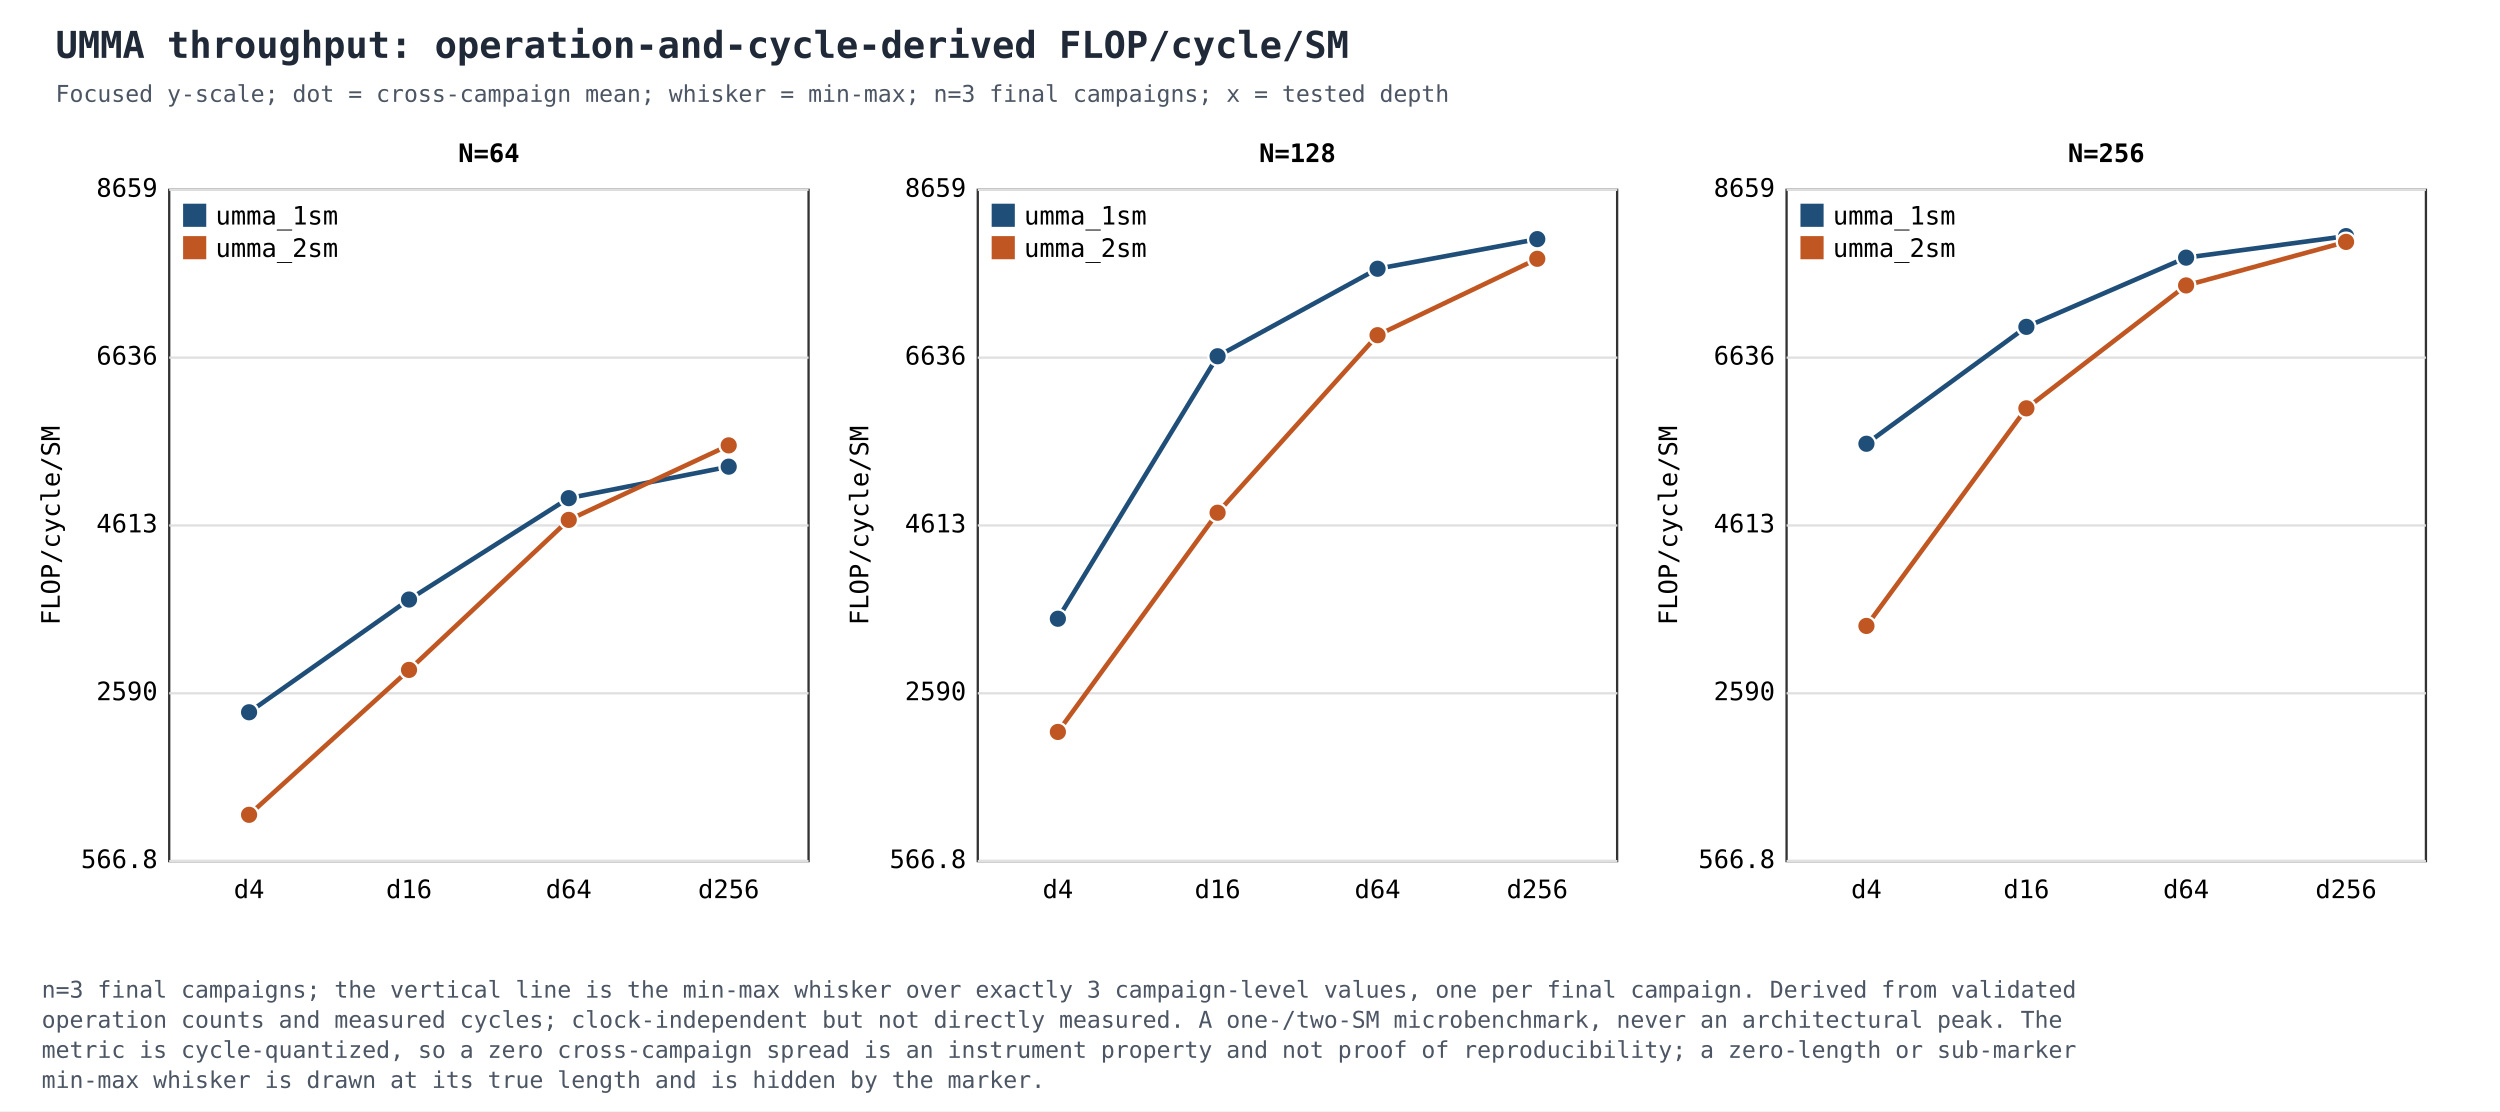
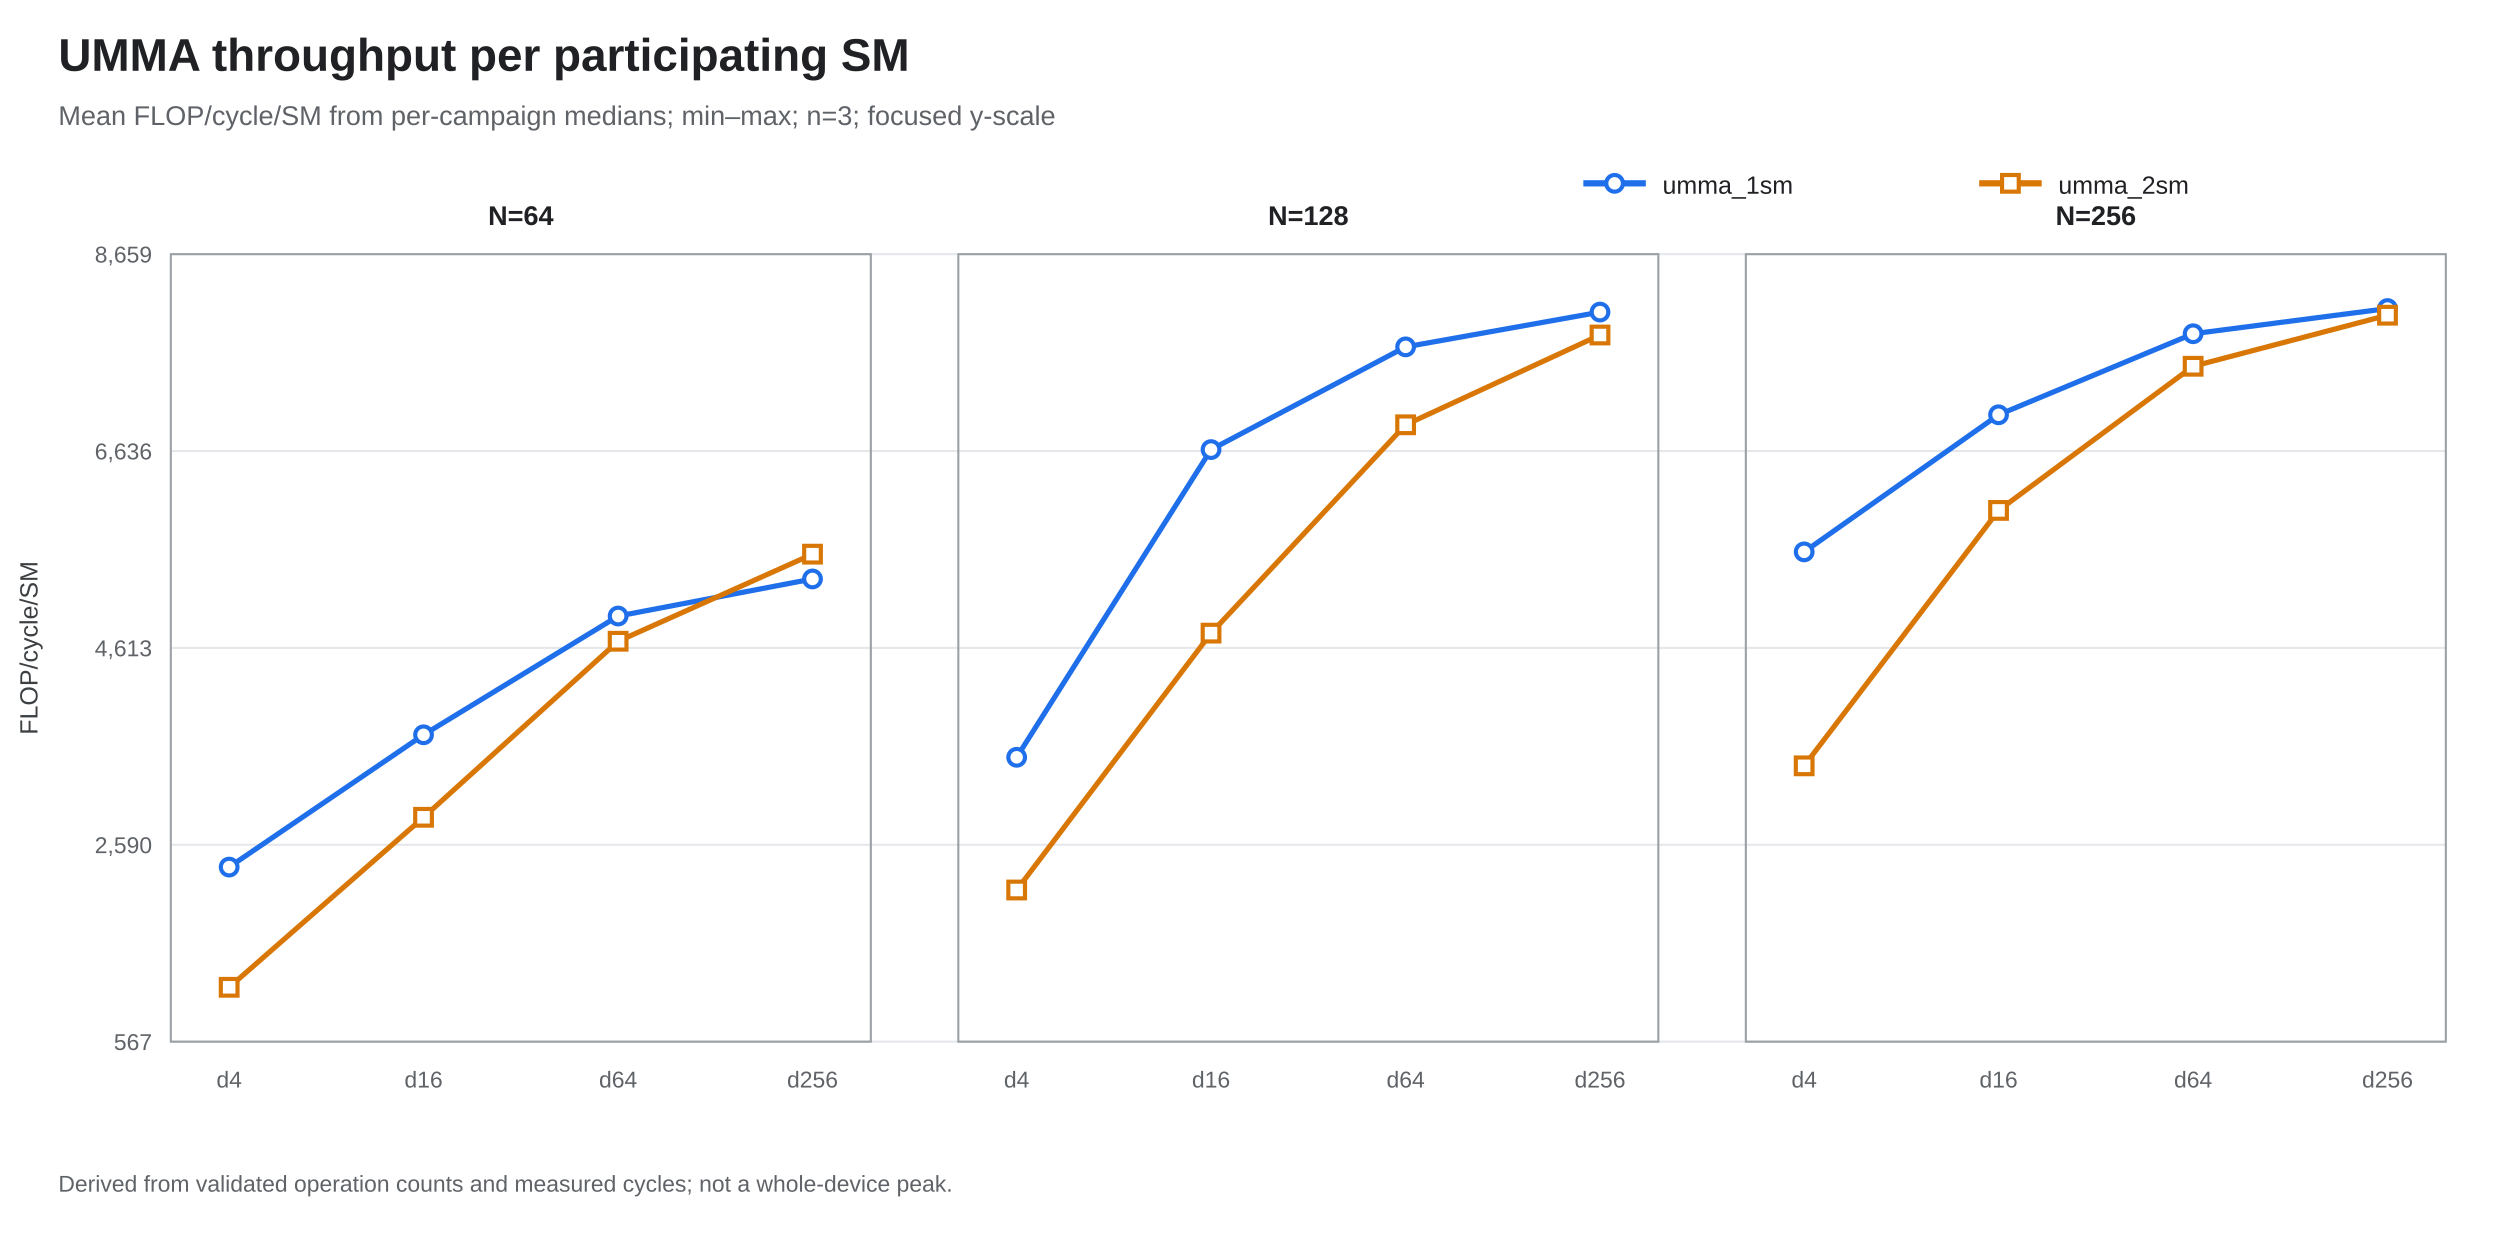
- <svg xmlns="http://www.w3.org/2000/svg" viewBox="0 0 1080 480" width="1080" height="480" font-family="monospace" font-size="11">
-   <rect x="0" y="0" width="1080" height="480" fill="#ffffff" stroke="none" />
-   <text x="24" y="25" font-size="16" font-weight="bold" fill="#1f2937">UMMA throughput: operation-and-cycle-derived FLOP/cycle/SM</text>
-   <text x="24" y="44" font-size="10" fill="#4b5563">Focused y-scale; dot = cross-campaign mean; whisker = min-max; n=3 final campaigns; x = tested depth</text>
-   <text x="211.2" y="70.0" text-anchor="middle" font-weight="bold">N=64</text>
-   <rect x="73.1" y="82.0" width="276.2" height="290.0" fill="none" stroke="#333333" stroke-width="1" />
-   <line x1="73.1" y1="372.0" x2="349.3" y2="372.0" stroke="#e0e0e0" stroke-width="1" />
-   <text x="68.1" y="375.0" text-anchor="end">566.8</text>
-   <line x1="73.1" y1="299.5" x2="349.3" y2="299.5" stroke="#e0e0e0" stroke-width="1" />
-   <text x="68.1" y="302.5" text-anchor="end">2590</text>
-   <line x1="73.1" y1="227.0" x2="349.3" y2="227.0" stroke="#e0e0e0" stroke-width="1" />
-   <text x="68.1" y="230.0" text-anchor="end">4613</text>
-   <line x1="73.1" y1="154.5" x2="349.3" y2="154.5" stroke="#e0e0e0" stroke-width="1" />
-   <text x="68.1" y="157.5" text-anchor="end">6636</text>
-   <line x1="73.1" y1="82.0" x2="349.3" y2="82.0" stroke="#e0e0e0" stroke-width="1" />
-   <text x="68.1" y="85.0" text-anchor="end">8659</text>
-   <text x="25.8" y="227.0" text-anchor="middle" transform="rotate(-90 25.8 227.0)">FLOP/cycle/SM</text>
-   <text x="107.6" y="388.0" text-anchor="middle">d4</text>
-   <text x="176.7" y="388.0" text-anchor="middle">d16</text>
-   <text x="245.7" y="388.0" text-anchor="middle">d64</text>
-   <text x="314.8" y="388.0" text-anchor="middle">d256</text>
-   <line x1="107.6" y1="307.7" x2="107.6" y2="307.7" stroke="#1f4e79" stroke-width="1.5" />
-   <line x1="176.7" y1="259.0" x2="176.7" y2="259.0" stroke="#1f4e79" stroke-width="1.5" />
-   <line x1="245.7" y1="215.2" x2="245.7" y2="215.2" stroke="#1f4e79" stroke-width="1.5" />
-   <line x1="314.8" y1="201.6" x2="314.8" y2="201.6" stroke="#1f4e79" stroke-width="1.5" />
-   <polyline points="107.6,307.7 176.7,259.0 245.7,215.2 314.8,201.6" fill="none" stroke="#1f4e79" stroke-width="2" />
-   <circle cx="107.6" cy="307.7" r="4" fill="#1f4e79" stroke="#ffffff" stroke-width="1" />
-   <circle cx="176.7" cy="259.0" r="4" fill="#1f4e79" stroke="#ffffff" stroke-width="1" />
-   <circle cx="245.7" cy="215.2" r="4" fill="#1f4e79" stroke="#ffffff" stroke-width="1" />
-   <circle cx="314.8" cy="201.6" r="4" fill="#1f4e79" stroke="#ffffff" stroke-width="1" />
-   <rect x="79.1" y="88.0" width="10" height="10" fill="#1f4e79" />
-   <text x="93.1" y="97.0">umma_1sm</text>
-   <line x1="107.6" y1="352.0" x2="107.6" y2="352.0" stroke="#c05621" stroke-width="1.5" />
-   <line x1="176.7" y1="289.4" x2="176.7" y2="289.4" stroke="#c05621" stroke-width="1.5" />
-   <line x1="245.7" y1="224.6" x2="245.7" y2="224.6" stroke="#c05621" stroke-width="1.5" />
-   <line x1="314.8" y1="192.4" x2="314.8" y2="192.4" stroke="#c05621" stroke-width="1.5" />
-   <polyline points="107.6,352.0 176.7,289.4 245.7,224.6 314.8,192.4" fill="none" stroke="#c05621" stroke-width="2" />
-   <circle cx="107.6" cy="352.0" r="4" fill="#c05621" stroke="#ffffff" stroke-width="1" />
-   <circle cx="176.7" cy="289.4" r="4" fill="#c05621" stroke="#ffffff" stroke-width="1" />
-   <circle cx="245.7" cy="224.6" r="4" fill="#c05621" stroke="#ffffff" stroke-width="1" />
-   <circle cx="314.8" cy="192.4" r="4" fill="#c05621" stroke="#ffffff" stroke-width="1" />
-   <rect x="79.1" y="102.0" width="10" height="10" fill="#c05621" />
-   <text x="93.1" y="111.0">umma_2sm</text>
-   <text x="560.5" y="70.0" text-anchor="middle" font-weight="bold">N=128</text>
-   <rect x="422.4" y="82.0" width="276.2" height="290.0" fill="none" stroke="#333333" stroke-width="1" />
-   <line x1="422.4" y1="372.0" x2="698.7" y2="372.0" stroke="#e0e0e0" stroke-width="1" />
-   <text x="417.4" y="375.0" text-anchor="end">566.8</text>
-   <line x1="422.4" y1="299.5" x2="698.7" y2="299.5" stroke="#e0e0e0" stroke-width="1" />
-   <text x="417.4" y="302.5" text-anchor="end">2590</text>
-   <line x1="422.4" y1="227.0" x2="698.7" y2="227.0" stroke="#e0e0e0" stroke-width="1" />
-   <text x="417.4" y="230.0" text-anchor="end">4613</text>
-   <line x1="422.4" y1="154.5" x2="698.7" y2="154.5" stroke="#e0e0e0" stroke-width="1" />
-   <text x="417.4" y="157.5" text-anchor="end">6636</text>
-   <line x1="422.4" y1="82.0" x2="698.7" y2="82.0" stroke="#e0e0e0" stroke-width="1" />
-   <text x="417.4" y="85.0" text-anchor="end">8659</text>
-   <text x="375.1" y="227.0" text-anchor="middle" transform="rotate(-90 375.1 227.0)">FLOP/cycle/SM</text>
-   <text x="457.0" y="388.0" text-anchor="middle">d4</text>
-   <text x="526.0" y="388.0" text-anchor="middle">d16</text>
-   <text x="595.1" y="388.0" text-anchor="middle">d64</text>
-   <text x="664.1" y="388.0" text-anchor="middle">d256</text>
-   <line x1="457.0" y1="267.3" x2="457.0" y2="267.3" stroke="#1f4e79" stroke-width="1.5" />
-   <line x1="526.0" y1="153.9" x2="526.0" y2="153.9" stroke="#1f4e79" stroke-width="1.5" />
-   <line x1="595.1" y1="116.1" x2="595.1" y2="116.1" stroke="#1f4e79" stroke-width="1.5" />
-   <line x1="664.1" y1="103.3" x2="664.1" y2="103.3" stroke="#1f4e79" stroke-width="1.5" />
-   <polyline points="457.0,267.3 526.0,153.9 595.1,116.1 664.1,103.3" fill="none" stroke="#1f4e79" stroke-width="2" />
-   <circle cx="457.0" cy="267.3" r="4" fill="#1f4e79" stroke="#ffffff" stroke-width="1" />
-   <circle cx="526.0" cy="153.9" r="4" fill="#1f4e79" stroke="#ffffff" stroke-width="1" />
-   <circle cx="595.1" cy="116.1" r="4" fill="#1f4e79" stroke="#ffffff" stroke-width="1" />
-   <circle cx="664.1" cy="103.3" r="4" fill="#1f4e79" stroke="#ffffff" stroke-width="1" />
-   <rect x="428.4" y="88.0" width="10" height="10" fill="#1f4e79" />
-   <text x="442.4" y="97.0">umma_1sm</text>
-   <line x1="457.0" y1="316.2" x2="457.0" y2="316.2" stroke="#c05621" stroke-width="1.5" />
-   <line x1="526.0" y1="221.5" x2="526.0" y2="221.5" stroke="#c05621" stroke-width="1.5" />
-   <line x1="595.1" y1="144.8" x2="595.1" y2="144.8" stroke="#c05621" stroke-width="1.5" />
-   <line x1="664.1" y1="111.8" x2="664.1" y2="111.8" stroke="#c05621" stroke-width="1.5" />
-   <polyline points="457.0,316.2 526.0,221.5 595.1,144.8 664.1,111.8" fill="none" stroke="#c05621" stroke-width="2" />
-   <circle cx="457.0" cy="316.2" r="4" fill="#c05621" stroke="#ffffff" stroke-width="1" />
-   <circle cx="526.0" cy="221.5" r="4" fill="#c05621" stroke="#ffffff" stroke-width="1" />
-   <circle cx="595.1" cy="144.8" r="4" fill="#c05621" stroke="#ffffff" stroke-width="1" />
-   <circle cx="664.1" cy="111.8" r="4" fill="#c05621" stroke="#ffffff" stroke-width="1" />
-   <rect x="428.4" y="102.0" width="10" height="10" fill="#c05621" />
-   <text x="442.4" y="111.0">umma_2sm</text>
-   <text x="909.9" y="70.0" text-anchor="middle" font-weight="bold">N=256</text>
-   <rect x="771.8" y="82.0" width="276.2" height="290.0" fill="none" stroke="#333333" stroke-width="1" />
-   <line x1="771.8" y1="372.0" x2="1048.0" y2="372.0" stroke="#e0e0e0" stroke-width="1" />
-   <text x="766.8" y="375.0" text-anchor="end">566.8</text>
-   <line x1="771.8" y1="299.5" x2="1048.0" y2="299.5" stroke="#e0e0e0" stroke-width="1" />
-   <text x="766.8" y="302.5" text-anchor="end">2590</text>
-   <line x1="771.8" y1="227.0" x2="1048.0" y2="227.0" stroke="#e0e0e0" stroke-width="1" />
-   <text x="766.8" y="230.0" text-anchor="end">4613</text>
-   <line x1="771.8" y1="154.5" x2="1048.0" y2="154.5" stroke="#e0e0e0" stroke-width="1" />
-   <text x="766.8" y="157.5" text-anchor="end">6636</text>
-   <line x1="771.8" y1="82.0" x2="1048.0" y2="82.0" stroke="#e0e0e0" stroke-width="1" />
-   <text x="766.8" y="85.0" text-anchor="end">8659</text>
-   <text x="724.5" y="227.0" text-anchor="middle" transform="rotate(-90 724.5 227.0)">FLOP/cycle/SM</text>
-   <text x="806.3" y="388.0" text-anchor="middle">d4</text>
-   <text x="875.4" y="388.0" text-anchor="middle">d16</text>
-   <text x="944.4" y="388.0" text-anchor="middle">d64</text>
-   <text x="1013.5" y="388.0" text-anchor="middle">d256</text>
-   <line x1="806.3" y1="191.7" x2="806.3" y2="191.7" stroke="#1f4e79" stroke-width="1.5" />
-   <line x1="875.4" y1="141.2" x2="875.4" y2="141.2" stroke="#1f4e79" stroke-width="1.5" />
-   <line x1="944.4" y1="111.3" x2="944.4" y2="111.3" stroke="#1f4e79" stroke-width="1.5" />
-   <line x1="1013.5" y1="102.0" x2="1013.5" y2="102.0" stroke="#1f4e79" stroke-width="1.5" />
-   <polyline points="806.3,191.7 875.4,141.2 944.4,111.3 1013.5,102.0" fill="none" stroke="#1f4e79" stroke-width="2" />
-   <circle cx="806.3" cy="191.7" r="4" fill="#1f4e79" stroke="#ffffff" stroke-width="1" />
-   <circle cx="875.4" cy="141.2" r="4" fill="#1f4e79" stroke="#ffffff" stroke-width="1" />
-   <circle cx="944.4" cy="111.3" r="4" fill="#1f4e79" stroke="#ffffff" stroke-width="1" />
-   <circle cx="1013.5" cy="102.0" r="4" fill="#1f4e79" stroke="#ffffff" stroke-width="1" />
-   <rect x="777.8" y="88.0" width="10" height="10" fill="#1f4e79" />
-   <text x="791.8" y="97.0">umma_1sm</text>
-   <line x1="806.3" y1="270.4" x2="806.3" y2="270.4" stroke="#c05621" stroke-width="1.5" />
-   <line x1="875.4" y1="176.4" x2="875.4" y2="176.4" stroke="#c05621" stroke-width="1.5" />
-   <line x1="944.4" y1="123.3" x2="944.4" y2="123.3" stroke="#c05621" stroke-width="1.5" />
-   <line x1="1013.5" y1="104.5" x2="1013.5" y2="104.5" stroke="#c05621" stroke-width="1.5" />
-   <polyline points="806.3,270.4 875.4,176.4 944.4,123.3 1013.5,104.5" fill="none" stroke="#c05621" stroke-width="2" />
-   <circle cx="806.3" cy="270.4" r="4" fill="#c05621" stroke="#ffffff" stroke-width="1" />
-   <circle cx="875.4" cy="176.4" r="4" fill="#c05621" stroke="#ffffff" stroke-width="1" />
-   <circle cx="944.4" cy="123.3" r="4" fill="#c05621" stroke="#ffffff" stroke-width="1" />
-   <circle cx="1013.5" cy="104.5" r="4" fill="#c05621" stroke="#ffffff" stroke-width="1" />
-   <rect x="777.8" y="102.0" width="10" height="10" fill="#c05621" />
-   <text x="791.8" y="111.0">umma_2sm</text>
-   <text x="18" y="431" font-size="10" fill="#4b5563">
-     <tspan x="18" y="431">n=3 final campaigns; the vertical line is the min-max whisker over exactly 3 campaign-level values, one per final campaign. Derived from validated</tspan>
-     <tspan x="18" y="444">operation counts and measured cycles; clock-independent but not directly measured. A one-/two-SM microbenchmark, never an architectural peak. The</tspan>
-     <tspan x="18" y="457">metric is cycle-quantized, so a zero cross-campaign spread is an instrument property and not proof of reproducibility; a zero-length or sub-marker</tspan>
-     <tspan x="18" y="470">min-max whisker is drawn at its true length and is hidden by the marker.</tspan>
-   </text>
+ <svg xmlns="http://www.w3.org/2000/svg" width="1200" height="600" viewBox="0 0 1200 600" role="img" aria-label="UMMA throughput per participating SM">
+   <rect width="100%" height="100%" fill="#ffffff" />
+   <text x="28.0" y="34.0" font-family="Arial, sans-serif" font-size="22" font-weight="700" fill="#202124">UMMA throughput per participating SM</text>
+   <text x="28.0" y="60.0" font-family="Arial, sans-serif" font-size="13" fill="#5f6368">Mean FLOP/cycle/SM from per-campaign medians; min–max; n=3; focused y-scale</text>
+   <line x1="760" y1="88" x2="790" y2="88" stroke="#1f6feb" stroke-width="3" />
+   <circle cx="775" cy="88" r="4" fill="#fff" stroke="#1f6feb" stroke-width="2" />
+   <text x="798.0" y="93.0" font-family="Arial, sans-serif" font-size="12" fill="#202124">umma_1sm</text>
+   <line x1="950" y1="88" x2="980" y2="88" stroke="#d97706" stroke-width="3" />
+   <rect x="961" y="84" width="8" height="8" fill="#fff" stroke="#d97706" stroke-width="2" />
+   <text x="988.0" y="93.0" font-family="Arial, sans-serif" font-size="12" fill="#202124">umma_2sm</text>
+   <line x1="82" y1="500.0" x2="1174" y2="500.0" stroke="#e5e7eb" stroke-width="1" />
+   <text x="73.0" y="504.0" text-anchor="end" font-family="Arial, sans-serif" font-size="11" fill="#5f6368">567</text>
+   <line x1="82" y1="405.5" x2="1174" y2="405.5" stroke="#e5e7eb" stroke-width="1" />
+   <text x="73.0" y="409.5" text-anchor="end" font-family="Arial, sans-serif" font-size="11" fill="#5f6368">2,590</text>
+   <line x1="82" y1="311.0" x2="1174" y2="311.0" stroke="#e5e7eb" stroke-width="1" />
+   <text x="73.0" y="315.0" text-anchor="end" font-family="Arial, sans-serif" font-size="11" fill="#5f6368">4,613</text>
+   <line x1="82" y1="216.5" x2="1174" y2="216.5" stroke="#e5e7eb" stroke-width="1" />
+   <text x="73.0" y="220.5" text-anchor="end" font-family="Arial, sans-serif" font-size="11" fill="#5f6368">6,636</text>
+   <line x1="82" y1="122.0" x2="1174" y2="122.0" stroke="#e5e7eb" stroke-width="1" />
+   <text x="73.0" y="126.0" text-anchor="end" font-family="Arial, sans-serif" font-size="11" fill="#5f6368">8,659</text>
+   <text x="18.0" y="311.0" text-anchor="middle" font-family="Arial, sans-serif" font-size="12" fill="#3c4043" transform="rotate(-90 18 311.0)">FLOP/cycle/SM</text>
+   <rect x="82.0" y="122" width="336.0" height="378" fill="none" stroke="#9aa0a6" stroke-width="1" />
+   <text x="250.0" y="108.0" text-anchor="middle" font-family="Arial, sans-serif" font-size="13" font-weight="700" fill="#202124">N=64</text>
+   <text x="110.0" y="522.0" text-anchor="middle" font-family="Arial, sans-serif" font-size="11" fill="#5f6368">d4</text>
+   <text x="203.3" y="522.0" text-anchor="middle" font-family="Arial, sans-serif" font-size="11" fill="#5f6368">d16</text>
+   <text x="296.7" y="522.0" text-anchor="middle" font-family="Arial, sans-serif" font-size="11" fill="#5f6368">d64</text>
+   <text x="390.0" y="522.0" text-anchor="middle" font-family="Arial, sans-serif" font-size="11" fill="#5f6368">d256</text>
+   <polyline points="110.0,416.2 203.3,352.7 296.7,295.7 390.0,277.9" fill="none" stroke="#1f6feb" stroke-width="2.5" stroke-linejoin="round" />
+   <line x1="110.0" y1="416.2" x2="110.0" y2="416.2" stroke="#1f6feb" stroke-width="1.5" />
+   <line x1="106.0" y1="416.2" x2="114.0" y2="416.2" stroke="#1f6feb" stroke-width="1.5" />
+   <line x1="106.0" y1="416.2" x2="114.0" y2="416.2" stroke="#1f6feb" stroke-width="1.5" />
+   <circle cx="110.0" cy="416.2" r="4" fill="#fff" stroke="#1f6feb" stroke-width="2" />
+   <line x1="203.3" y1="352.7" x2="203.3" y2="352.7" stroke="#1f6feb" stroke-width="1.5" />
+   <line x1="199.3" y1="352.7" x2="207.3" y2="352.7" stroke="#1f6feb" stroke-width="1.5" />
+   <line x1="199.3" y1="352.7" x2="207.3" y2="352.7" stroke="#1f6feb" stroke-width="1.5" />
+   <circle cx="203.3" cy="352.7" r="4" fill="#fff" stroke="#1f6feb" stroke-width="2" />
+   <line x1="296.7" y1="295.7" x2="296.7" y2="295.7" stroke="#1f6feb" stroke-width="1.5" />
+   <line x1="292.7" y1="295.7" x2="300.7" y2="295.7" stroke="#1f6feb" stroke-width="1.5" />
+   <line x1="292.7" y1="295.7" x2="300.7" y2="295.7" stroke="#1f6feb" stroke-width="1.5" />
+   <circle cx="296.7" cy="295.7" r="4" fill="#fff" stroke="#1f6feb" stroke-width="2" />
+   <line x1="390.0" y1="277.9" x2="390.0" y2="277.9" stroke="#1f6feb" stroke-width="1.5" />
+   <line x1="386.0" y1="277.9" x2="394.0" y2="277.9" stroke="#1f6feb" stroke-width="1.5" />
+   <line x1="386.0" y1="277.9" x2="394.0" y2="277.9" stroke="#1f6feb" stroke-width="1.5" />
+   <circle cx="390.0" cy="277.9" r="4" fill="#fff" stroke="#1f6feb" stroke-width="2" />
+   <polyline points="110.0,473.9 203.3,392.3 296.7,307.8 390.0,266.0" fill="none" stroke="#d97706" stroke-width="2.5" stroke-linejoin="round" />
+   <line x1="110.0" y1="473.9" x2="110.0" y2="473.9" stroke="#d97706" stroke-width="1.5" />
+   <line x1="106.0" y1="473.9" x2="114.0" y2="473.9" stroke="#d97706" stroke-width="1.5" />
+   <line x1="106.0" y1="473.9" x2="114.0" y2="473.9" stroke="#d97706" stroke-width="1.5" />
+   <rect x="106.0" y="469.9" width="8" height="8" fill="#fff" stroke="#d97706" stroke-width="2" />
+   <line x1="203.3" y1="392.3" x2="203.3" y2="392.3" stroke="#d97706" stroke-width="1.5" />
+   <line x1="199.3" y1="392.3" x2="207.3" y2="392.3" stroke="#d97706" stroke-width="1.5" />
+   <line x1="199.3" y1="392.3" x2="207.3" y2="392.3" stroke="#d97706" stroke-width="1.5" />
+   <rect x="199.3" y="388.3" width="8" height="8" fill="#fff" stroke="#d97706" stroke-width="2" />
+   <line x1="296.7" y1="307.8" x2="296.7" y2="307.8" stroke="#d97706" stroke-width="1.5" />
+   <line x1="292.7" y1="307.8" x2="300.7" y2="307.8" stroke="#d97706" stroke-width="1.5" />
+   <line x1="292.7" y1="307.8" x2="300.7" y2="307.8" stroke="#d97706" stroke-width="1.5" />
+   <rect x="292.7" y="303.8" width="8" height="8" fill="#fff" stroke="#d97706" stroke-width="2" />
+   <line x1="390.0" y1="266.0" x2="390.0" y2="266.0" stroke="#d97706" stroke-width="1.5" />
+   <line x1="386.0" y1="266.0" x2="394.0" y2="266.0" stroke="#d97706" stroke-width="1.5" />
+   <line x1="386.0" y1="266.0" x2="394.0" y2="266.0" stroke="#d97706" stroke-width="1.5" />
+   <rect x="386.0" y="262.0" width="8" height="8" fill="#fff" stroke="#d97706" stroke-width="2" />
+   <rect x="460.0" y="122" width="336.0" height="378" fill="none" stroke="#9aa0a6" stroke-width="1" />
+   <text x="628.0" y="108.0" text-anchor="middle" font-family="Arial, sans-serif" font-size="13" font-weight="700" fill="#202124">N=128</text>
+   <text x="488.0" y="522.0" text-anchor="middle" font-family="Arial, sans-serif" font-size="11" fill="#5f6368">d4</text>
+   <text x="581.3" y="522.0" text-anchor="middle" font-family="Arial, sans-serif" font-size="11" fill="#5f6368">d16</text>
+   <text x="674.7" y="522.0" text-anchor="middle" font-family="Arial, sans-serif" font-size="11" fill="#5f6368">d64</text>
+   <text x="768.0" y="522.0" text-anchor="middle" font-family="Arial, sans-serif" font-size="11" fill="#5f6368">d256</text>
+   <polyline points="488.0,363.5 581.3,215.8 674.7,166.5 768.0,149.8" fill="none" stroke="#1f6feb" stroke-width="2.5" stroke-linejoin="round" />
+   <line x1="488.0" y1="363.5" x2="488.0" y2="363.5" stroke="#1f6feb" stroke-width="1.5" />
+   <line x1="484.0" y1="363.5" x2="492.0" y2="363.5" stroke="#1f6feb" stroke-width="1.5" />
+   <line x1="484.0" y1="363.5" x2="492.0" y2="363.5" stroke="#1f6feb" stroke-width="1.5" />
+   <circle cx="488.0" cy="363.5" r="4" fill="#fff" stroke="#1f6feb" stroke-width="2" />
+   <line x1="581.3" y1="215.8" x2="581.3" y2="215.8" stroke="#1f6feb" stroke-width="1.5" />
+   <line x1="577.3" y1="215.8" x2="585.3" y2="215.8" stroke="#1f6feb" stroke-width="1.5" />
+   <line x1="577.3" y1="215.8" x2="585.3" y2="215.8" stroke="#1f6feb" stroke-width="1.5" />
+   <circle cx="581.3" cy="215.8" r="4" fill="#fff" stroke="#1f6feb" stroke-width="2" />
+   <line x1="674.7" y1="166.5" x2="674.7" y2="166.5" stroke="#1f6feb" stroke-width="1.5" />
+   <line x1="670.7" y1="166.5" x2="678.7" y2="166.5" stroke="#1f6feb" stroke-width="1.5" />
+   <line x1="670.7" y1="166.5" x2="678.7" y2="166.5" stroke="#1f6feb" stroke-width="1.5" />
+   <circle cx="674.7" cy="166.5" r="4" fill="#fff" stroke="#1f6feb" stroke-width="2" />
+   <line x1="768.0" y1="149.8" x2="768.0" y2="149.8" stroke="#1f6feb" stroke-width="1.5" />
+   <line x1="764.0" y1="149.8" x2="772.0" y2="149.8" stroke="#1f6feb" stroke-width="1.5" />
+   <line x1="764.0" y1="149.8" x2="772.0" y2="149.8" stroke="#1f6feb" stroke-width="1.5" />
+   <circle cx="768.0" cy="149.8" r="4" fill="#fff" stroke="#1f6feb" stroke-width="2" />
+   <polyline points="488.0,427.2 581.3,303.9 674.7,203.9 768.0,160.8" fill="none" stroke="#d97706" stroke-width="2.5" stroke-linejoin="round" />
+   <line x1="488.0" y1="427.2" x2="488.0" y2="427.2" stroke="#d97706" stroke-width="1.5" />
+   <line x1="484.0" y1="427.2" x2="492.0" y2="427.2" stroke="#d97706" stroke-width="1.5" />
+   <line x1="484.0" y1="427.2" x2="492.0" y2="427.2" stroke="#d97706" stroke-width="1.5" />
+   <rect x="484.0" y="423.2" width="8" height="8" fill="#fff" stroke="#d97706" stroke-width="2" />
+   <line x1="581.3" y1="303.9" x2="581.3" y2="303.9" stroke="#d97706" stroke-width="1.5" />
+   <line x1="577.3" y1="303.9" x2="585.3" y2="303.9" stroke="#d97706" stroke-width="1.5" />
+   <line x1="577.3" y1="303.9" x2="585.3" y2="303.9" stroke="#d97706" stroke-width="1.5" />
+   <rect x="577.3" y="299.9" width="8" height="8" fill="#fff" stroke="#d97706" stroke-width="2" />
+   <line x1="674.7" y1="203.9" x2="674.7" y2="203.9" stroke="#d97706" stroke-width="1.5" />
+   <line x1="670.7" y1="203.9" x2="678.7" y2="203.9" stroke="#d97706" stroke-width="1.5" />
+   <line x1="670.7" y1="203.9" x2="678.7" y2="203.9" stroke="#d97706" stroke-width="1.5" />
+   <rect x="670.7" y="199.9" width="8" height="8" fill="#fff" stroke="#d97706" stroke-width="2" />
+   <line x1="768.0" y1="160.8" x2="768.0" y2="160.8" stroke="#d97706" stroke-width="1.5" />
+   <line x1="764.0" y1="160.8" x2="772.0" y2="160.8" stroke="#d97706" stroke-width="1.5" />
+   <line x1="764.0" y1="160.8" x2="772.0" y2="160.8" stroke="#d97706" stroke-width="1.5" />
+   <rect x="764.0" y="156.8" width="8" height="8" fill="#fff" stroke="#d97706" stroke-width="2" />
+   <rect x="838.0" y="122" width="336.0" height="378" fill="none" stroke="#9aa0a6" stroke-width="1" />
+   <text x="1006.0" y="108.0" text-anchor="middle" font-family="Arial, sans-serif" font-size="13" font-weight="700" fill="#202124">N=256</text>
+   <text x="866.0" y="522.0" text-anchor="middle" font-family="Arial, sans-serif" font-size="11" fill="#5f6368">d4</text>
+   <text x="959.3" y="522.0" text-anchor="middle" font-family="Arial, sans-serif" font-size="11" fill="#5f6368">d16</text>
+   <text x="1052.7" y="522.0" text-anchor="middle" font-family="Arial, sans-serif" font-size="11" fill="#5f6368">d64</text>
+   <text x="1146.0" y="522.0" text-anchor="middle" font-family="Arial, sans-serif" font-size="11" fill="#5f6368">d256</text>
+   <polyline points="866.0,264.9 959.3,199.1 1052.7,160.2 1146.0,148.1" fill="none" stroke="#1f6feb" stroke-width="2.5" stroke-linejoin="round" />
+   <line x1="866.0" y1="264.9" x2="866.0" y2="264.9" stroke="#1f6feb" stroke-width="1.5" />
+   <line x1="862.0" y1="264.9" x2="870.0" y2="264.9" stroke="#1f6feb" stroke-width="1.5" />
+   <line x1="862.0" y1="264.9" x2="870.0" y2="264.9" stroke="#1f6feb" stroke-width="1.5" />
+   <circle cx="866.0" cy="264.9" r="4" fill="#fff" stroke="#1f6feb" stroke-width="2" />
+   <line x1="959.3" y1="199.1" x2="959.3" y2="199.1" stroke="#1f6feb" stroke-width="1.5" />
+   <line x1="955.3" y1="199.1" x2="963.3" y2="199.1" stroke="#1f6feb" stroke-width="1.5" />
+   <line x1="955.3" y1="199.1" x2="963.3" y2="199.1" stroke="#1f6feb" stroke-width="1.5" />
+   <circle cx="959.3" cy="199.1" r="4" fill="#fff" stroke="#1f6feb" stroke-width="2" />
+   <line x1="1052.7" y1="160.2" x2="1052.7" y2="160.2" stroke="#1f6feb" stroke-width="1.5" />
+   <line x1="1048.7" y1="160.2" x2="1056.7" y2="160.2" stroke="#1f6feb" stroke-width="1.5" />
+   <line x1="1048.7" y1="160.2" x2="1056.7" y2="160.2" stroke="#1f6feb" stroke-width="1.5" />
+   <circle cx="1052.7" cy="160.2" r="4" fill="#fff" stroke="#1f6feb" stroke-width="2" />
+   <line x1="1146.0" y1="148.1" x2="1146.0" y2="148.1" stroke="#1f6feb" stroke-width="1.5" />
+   <line x1="1142.0" y1="148.1" x2="1150.0" y2="148.1" stroke="#1f6feb" stroke-width="1.5" />
+   <line x1="1142.0" y1="148.1" x2="1150.0" y2="148.1" stroke="#1f6feb" stroke-width="1.5" />
+   <circle cx="1146.0" cy="148.1" r="4" fill="#fff" stroke="#1f6feb" stroke-width="2" />
+   <polyline points="866.0,367.6 959.3,245.0 1052.7,175.8 1146.0,151.3" fill="none" stroke="#d97706" stroke-width="2.5" stroke-linejoin="round" />
+   <line x1="866.0" y1="367.6" x2="866.0" y2="367.6" stroke="#d97706" stroke-width="1.5" />
+   <line x1="862.0" y1="367.6" x2="870.0" y2="367.6" stroke="#d97706" stroke-width="1.5" />
+   <line x1="862.0" y1="367.6" x2="870.0" y2="367.6" stroke="#d97706" stroke-width="1.5" />
+   <rect x="862.0" y="363.6" width="8" height="8" fill="#fff" stroke="#d97706" stroke-width="2" />
+   <line x1="959.3" y1="245.0" x2="959.3" y2="245.0" stroke="#d97706" stroke-width="1.5" />
+   <line x1="955.3" y1="245.0" x2="963.3" y2="245.0" stroke="#d97706" stroke-width="1.5" />
+   <line x1="955.3" y1="245.0" x2="963.3" y2="245.0" stroke="#d97706" stroke-width="1.5" />
+   <rect x="955.3" y="241.0" width="8" height="8" fill="#fff" stroke="#d97706" stroke-width="2" />
+   <line x1="1052.7" y1="175.8" x2="1052.7" y2="175.8" stroke="#d97706" stroke-width="1.5" />
+   <line x1="1048.7" y1="175.8" x2="1056.7" y2="175.8" stroke="#d97706" stroke-width="1.5" />
+   <line x1="1048.7" y1="175.8" x2="1056.7" y2="175.8" stroke="#d97706" stroke-width="1.5" />
+   <rect x="1048.7" y="171.8" width="8" height="8" fill="#fff" stroke="#d97706" stroke-width="2" />
+   <line x1="1146.0" y1="151.3" x2="1146.0" y2="151.3" stroke="#d97706" stroke-width="1.5" />
+   <line x1="1142.0" y1="151.3" x2="1150.0" y2="151.3" stroke="#d97706" stroke-width="1.5" />
+   <line x1="1142.0" y1="151.3" x2="1150.0" y2="151.3" stroke="#d97706" stroke-width="1.5" />
+   <rect x="1142.0" y="147.3" width="8" height="8" fill="#fff" stroke="#d97706" stroke-width="2" />
+   <text x="28.0" y="572.0" font-family="Arial, sans-serif" font-size="11" fill="#5f6368">Derived from validated operation counts and measured cycles; not a whole-device peak.</text>
</svg>
